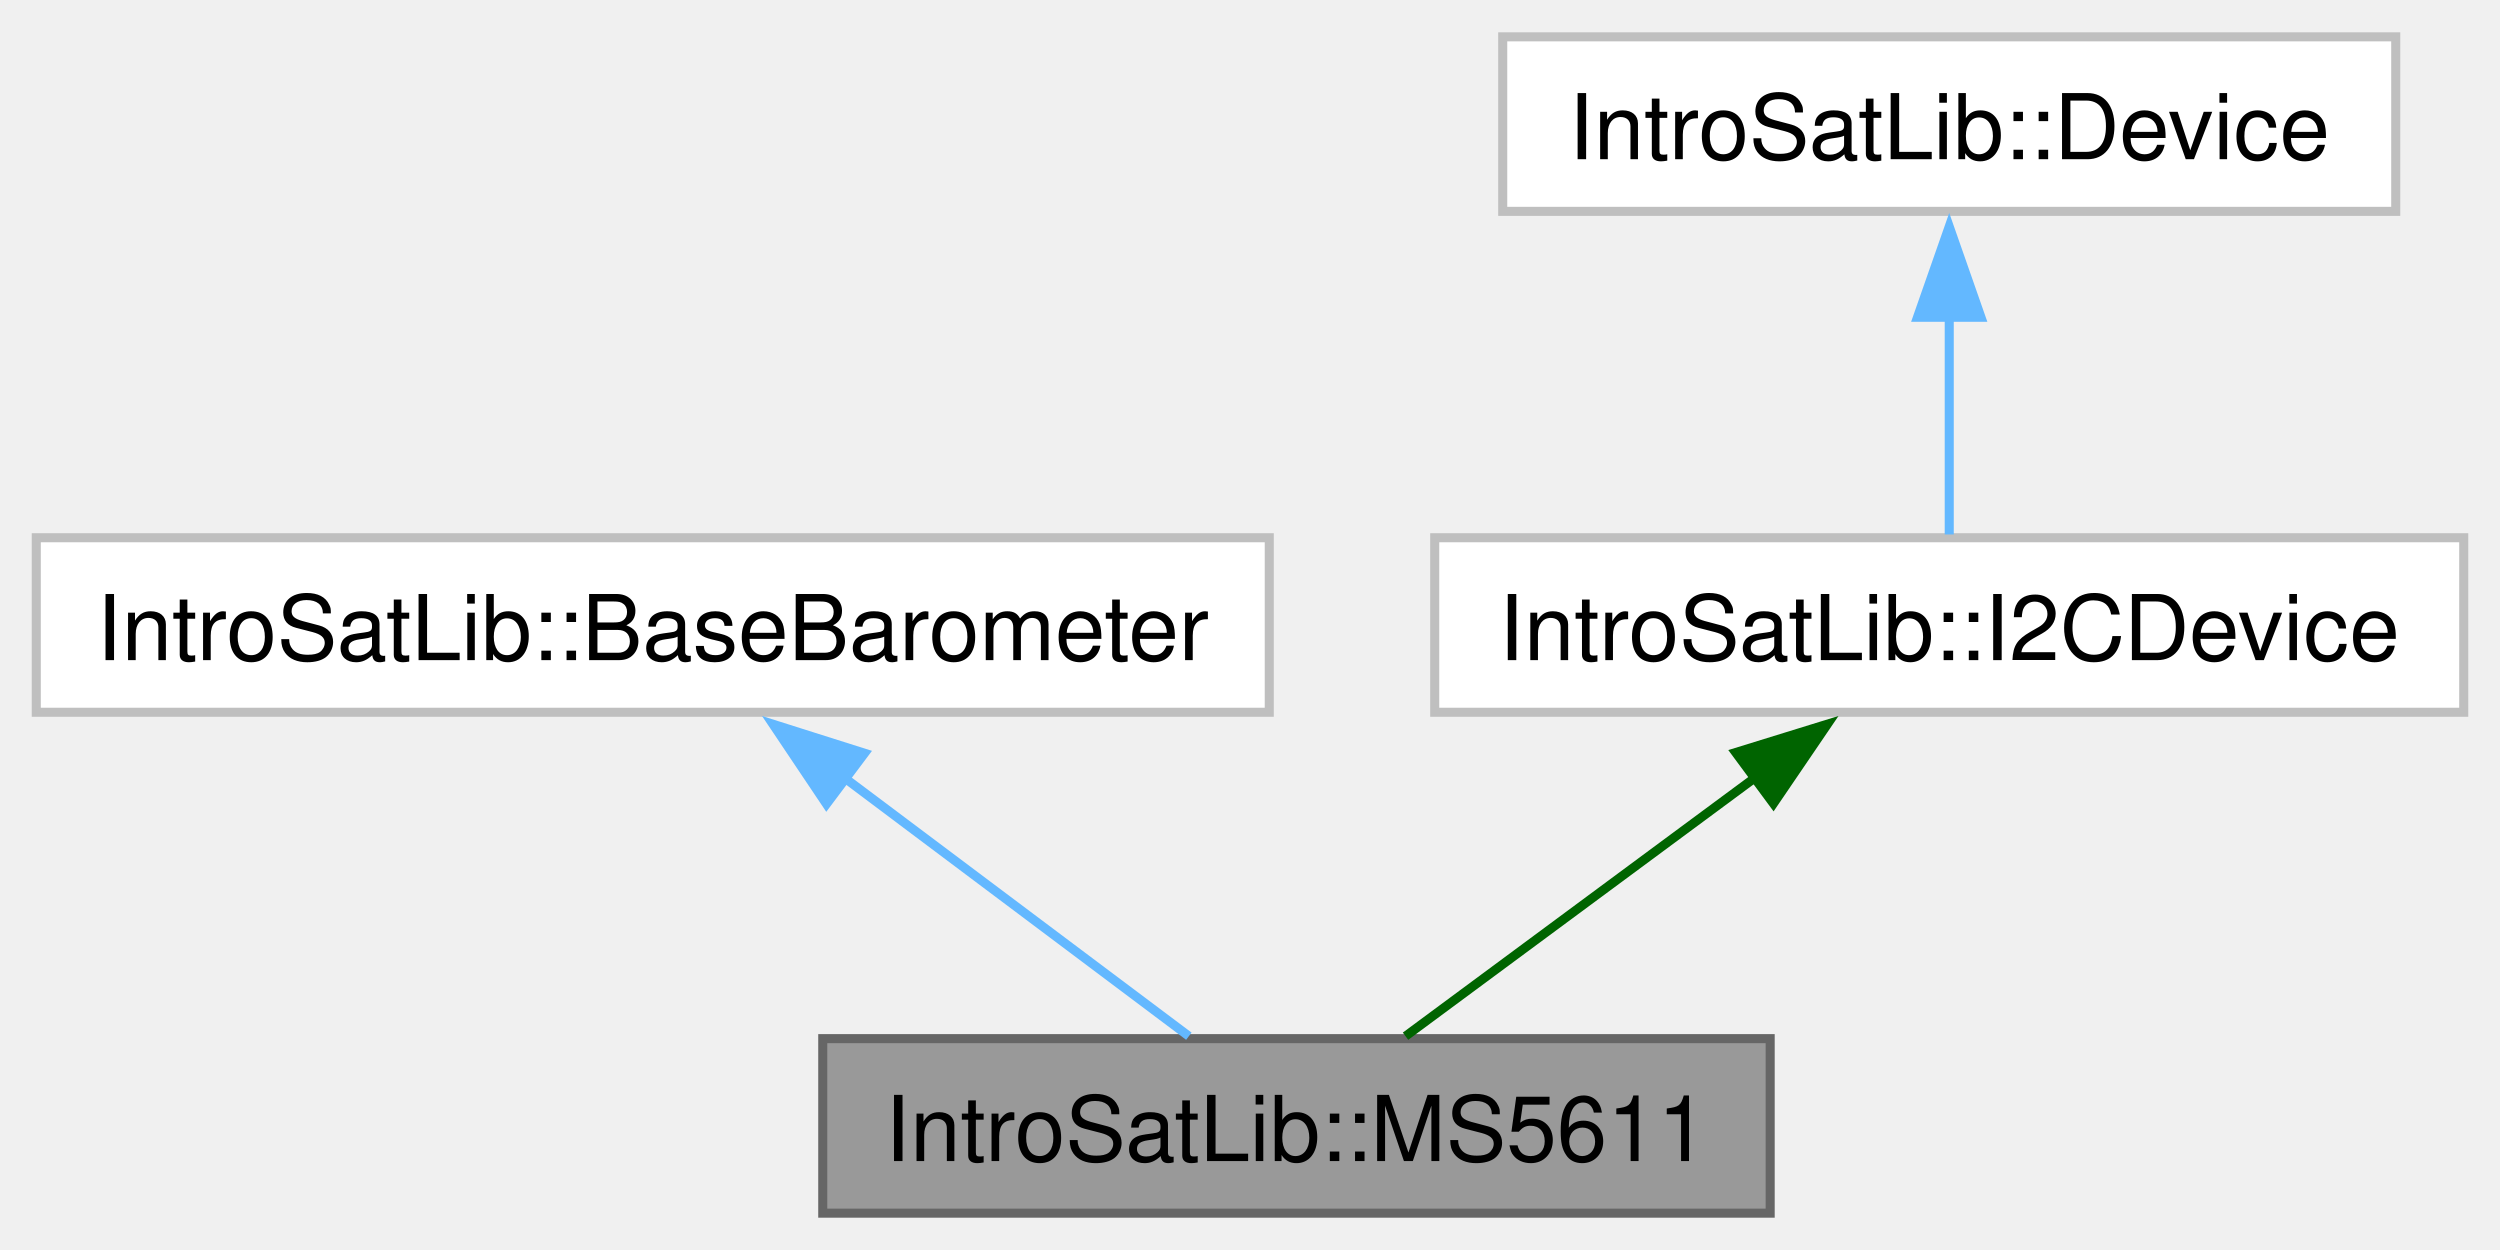
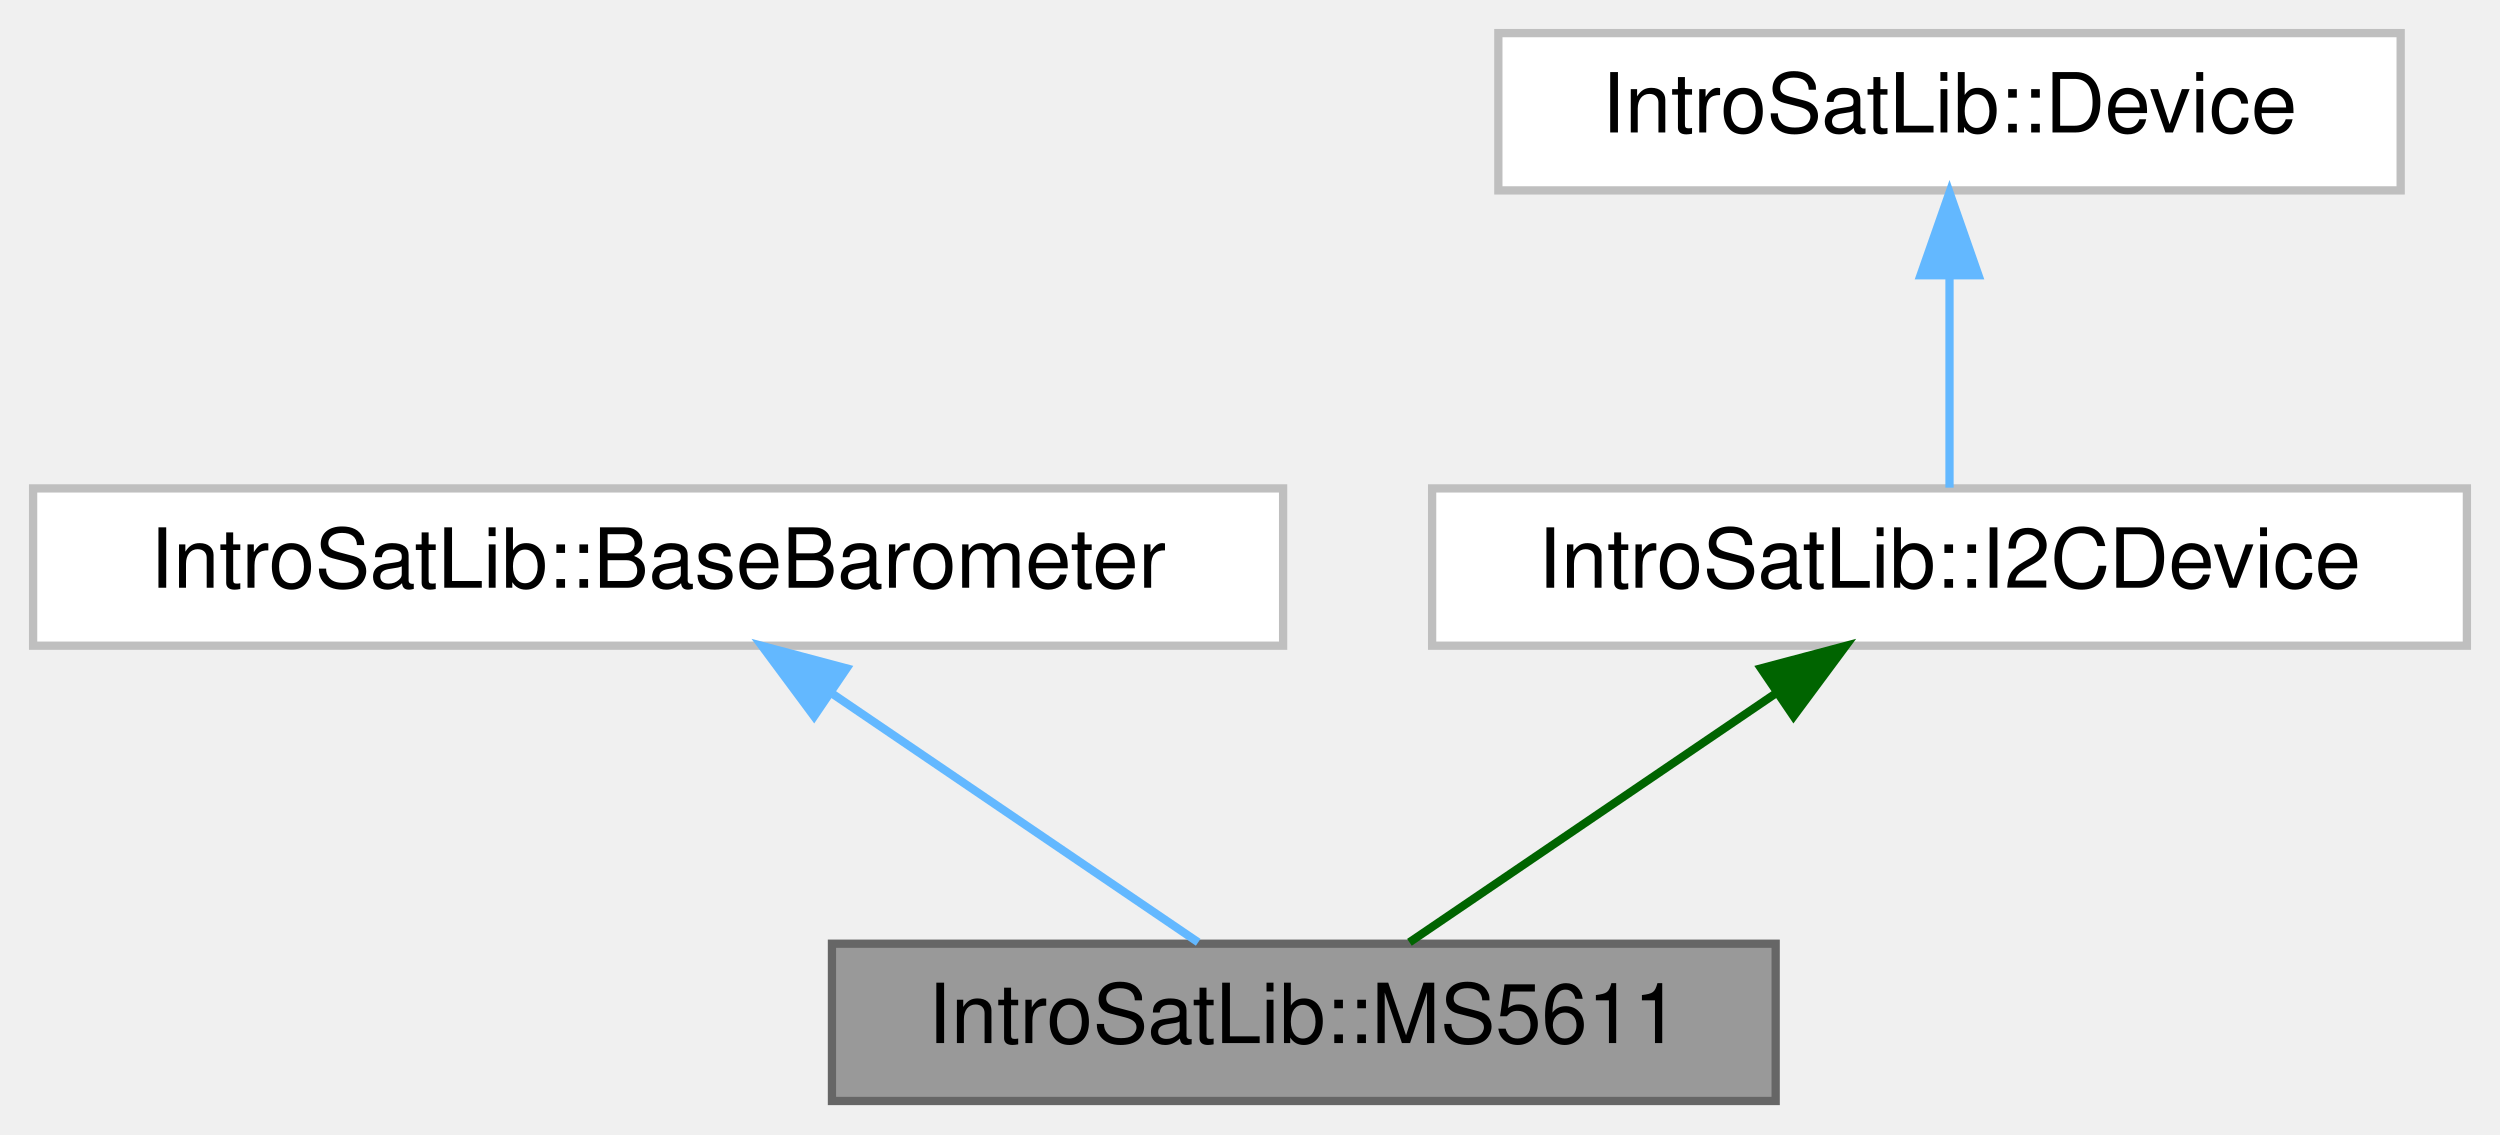
- <svg xmlns="http://www.w3.org/2000/svg" xmlns:xlink="http://www.w3.org/1999/xlink" width="276pt" height="138pt" viewBox="0.00 0.00 275.75 137.75">
-   <g id="graph0" class="graph" transform="scale(1 1) rotate(0) translate(4 133.75)">
+ <svg xmlns="http://www.w3.org/2000/svg" xmlns:xlink="http://www.w3.org/1999/xlink" width="302pt" height="137pt" viewBox="0.00 0.00 302.00 137.00">
+   <g id="graph0" class="graph" transform="scale(1 1) rotate(0) translate(4 133)">
    <g id="Node000001" class="node">
      <g id="a_Node000001">
        <a xlink:title=" ">
-           <polygon fill="#999999" stroke="#666666" points="191.25,-19.25 86.75,-19.25 86.75,0 191.25,0 191.25,-19.25" />
-           <text text-anchor="middle" x="139" y="-5.75" font-family="Helvetica,sans-Serif" font-size="10.00">IntroSatLib::MS5611</text>
+           <polygon fill="#999999" stroke="#666666" points="210.5,-19 96.5,-19 96.5,0 210.5,0 210.5,-19" />
+           <text text-anchor="middle" x="153.5" y="-7" font-family="Helvetica,sans-Serif" font-size="10.00">IntroSatLib::MS5611</text>
        </a>
      </g>
    </g>
    <g id="Node000002" class="node">
      <g id="a_Node000002">
        <a xlink:href="classIntroSatLib_1_1BaseBarometer.html" target="_top" xlink:title=" ">
-           <polygon fill="white" stroke="#bfbfbf" points="136,-74.5 0,-74.5 0,-55.25 136,-55.25 136,-74.5" />
-           <text text-anchor="middle" x="68" y="-61" font-family="Helvetica,sans-Serif" font-size="10.00">IntroSatLib::BaseBarometer</text>
+           <polygon fill="white" stroke="#bfbfbf" points="151,-74 0,-74 0,-55 151,-55 151,-74" />
+           <text text-anchor="middle" x="75.5" y="-62" font-family="Helvetica,sans-Serif" font-size="10.00">IntroSatLib::BaseBarometer</text>
        </a>
      </g>
    </g>
    <g id="edge1_Node000001_Node000002" class="edge">
      <g id="a_edge1_Node000001_Node000002">
        <a xlink:title=" ">
-           <path fill="none" stroke="#63b8ff" d="M89.25,-47.94C101.64,-38.64 116.82,-27.26 127.13,-19.52" />
-           <polygon fill="#63b8ff" stroke="#63b8ff" points="87.16,-45.13 81.26,-53.93 91.36,-50.73 87.16,-45.13" />
+           <path fill="none" stroke="#63b8ff" d="M96.62,-49.15C110.71,-39.57 128.79,-27.29 140.74,-19.17" />
+           <polygon fill="#63b8ff" stroke="#63b8ff" points="94.34,-46.47 88.03,-54.98 98.27,-52.26 94.34,-46.47" />
        </a>
      </g>
    </g>
    <g id="Node000003" class="node">
      <g id="a_Node000003">
        <a xlink:href="classIntroSatLib_1_1I2CDevice.html" target="_top" xlink:title=" ">
-           <polygon fill="white" stroke="#bfbfbf" points="267.75,-74.5 154.25,-74.5 154.25,-55.25 267.75,-55.25 267.75,-74.5" />
-           <text text-anchor="middle" x="211" y="-61" font-family="Helvetica,sans-Serif" font-size="10.00">IntroSatLib::I2CDevice</text>
+           <polygon fill="white" stroke="#bfbfbf" points="294,-74 169,-74 169,-55 294,-55 294,-74" />
+           <text text-anchor="middle" x="231.5" y="-62" font-family="Helvetica,sans-Serif" font-size="10.00">IntroSatLib::I2CDevice</text>
        </a>
      </g>
    </g>
    <g id="edge2_Node000001_Node000003" class="edge">
      <g id="a_edge2_Node000001_Node000003">
        <a xlink:title=" ">
-           <path fill="none" stroke="darkgreen" d="M189.83,-48.22C177.19,-38.87 161.59,-27.33 151.03,-19.52" />
-           <polygon fill="darkgreen" stroke="darkgreen" points="187.45,-50.81 197.57,-53.94 191.61,-45.18 187.45,-50.81" />
+           <path fill="none" stroke="darkgreen" d="M210.38,-49.15C196.29,-39.57 178.21,-27.29 166.26,-19.17" />
+           <polygon fill="darkgreen" stroke="darkgreen" points="208.73,-52.26 218.97,-54.98 212.66,-46.47 208.73,-52.26" />
        </a>
      </g>
    </g>
    <g id="Node000004" class="node">
      <g id="a_Node000004">
        <a xlink:href="classIntroSatLib_1_1Device.html" target="_top" xlink:title=" ">
-           <polygon fill="white" stroke="#bfbfbf" points="260.25,-129.75 161.75,-129.75 161.75,-110.5 260.25,-110.5 260.25,-129.75" />
-           <text text-anchor="middle" x="211" y="-116.25" font-family="Helvetica,sans-Serif" font-size="10.00">IntroSatLib::Device</text>
+           <polygon fill="white" stroke="#bfbfbf" points="286,-129 177,-129 177,-110 286,-110 286,-129" />
+           <text text-anchor="middle" x="231.5" y="-117" font-family="Helvetica,sans-Serif" font-size="10.00">IntroSatLib::Device</text>
        </a>
      </g>
    </g>
    <g id="edge3_Node000003_Node000004" class="edge">
      <g id="a_edge3_Node000003_Node000004">
        <a xlink:title=" ">
-           <path fill="none" stroke="#63b8ff" d="M211,-98.88C211,-90.59 211,-81.42 211,-74.86" />
-           <polygon fill="#63b8ff" stroke="#63b8ff" points="207.5,-98.82 211,-108.82 214.5,-98.82 207.5,-98.82" />
+           <path fill="none" stroke="#63b8ff" d="M231.5,-99.66C231.5,-90.93 231.5,-80.99 231.5,-74.09" />
+           <polygon fill="#63b8ff" stroke="#63b8ff" points="228,-99.75 231.5,-109.75 235,-99.75 228,-99.75" />
        </a>
      </g>
    </g>
  </g>
</svg>
